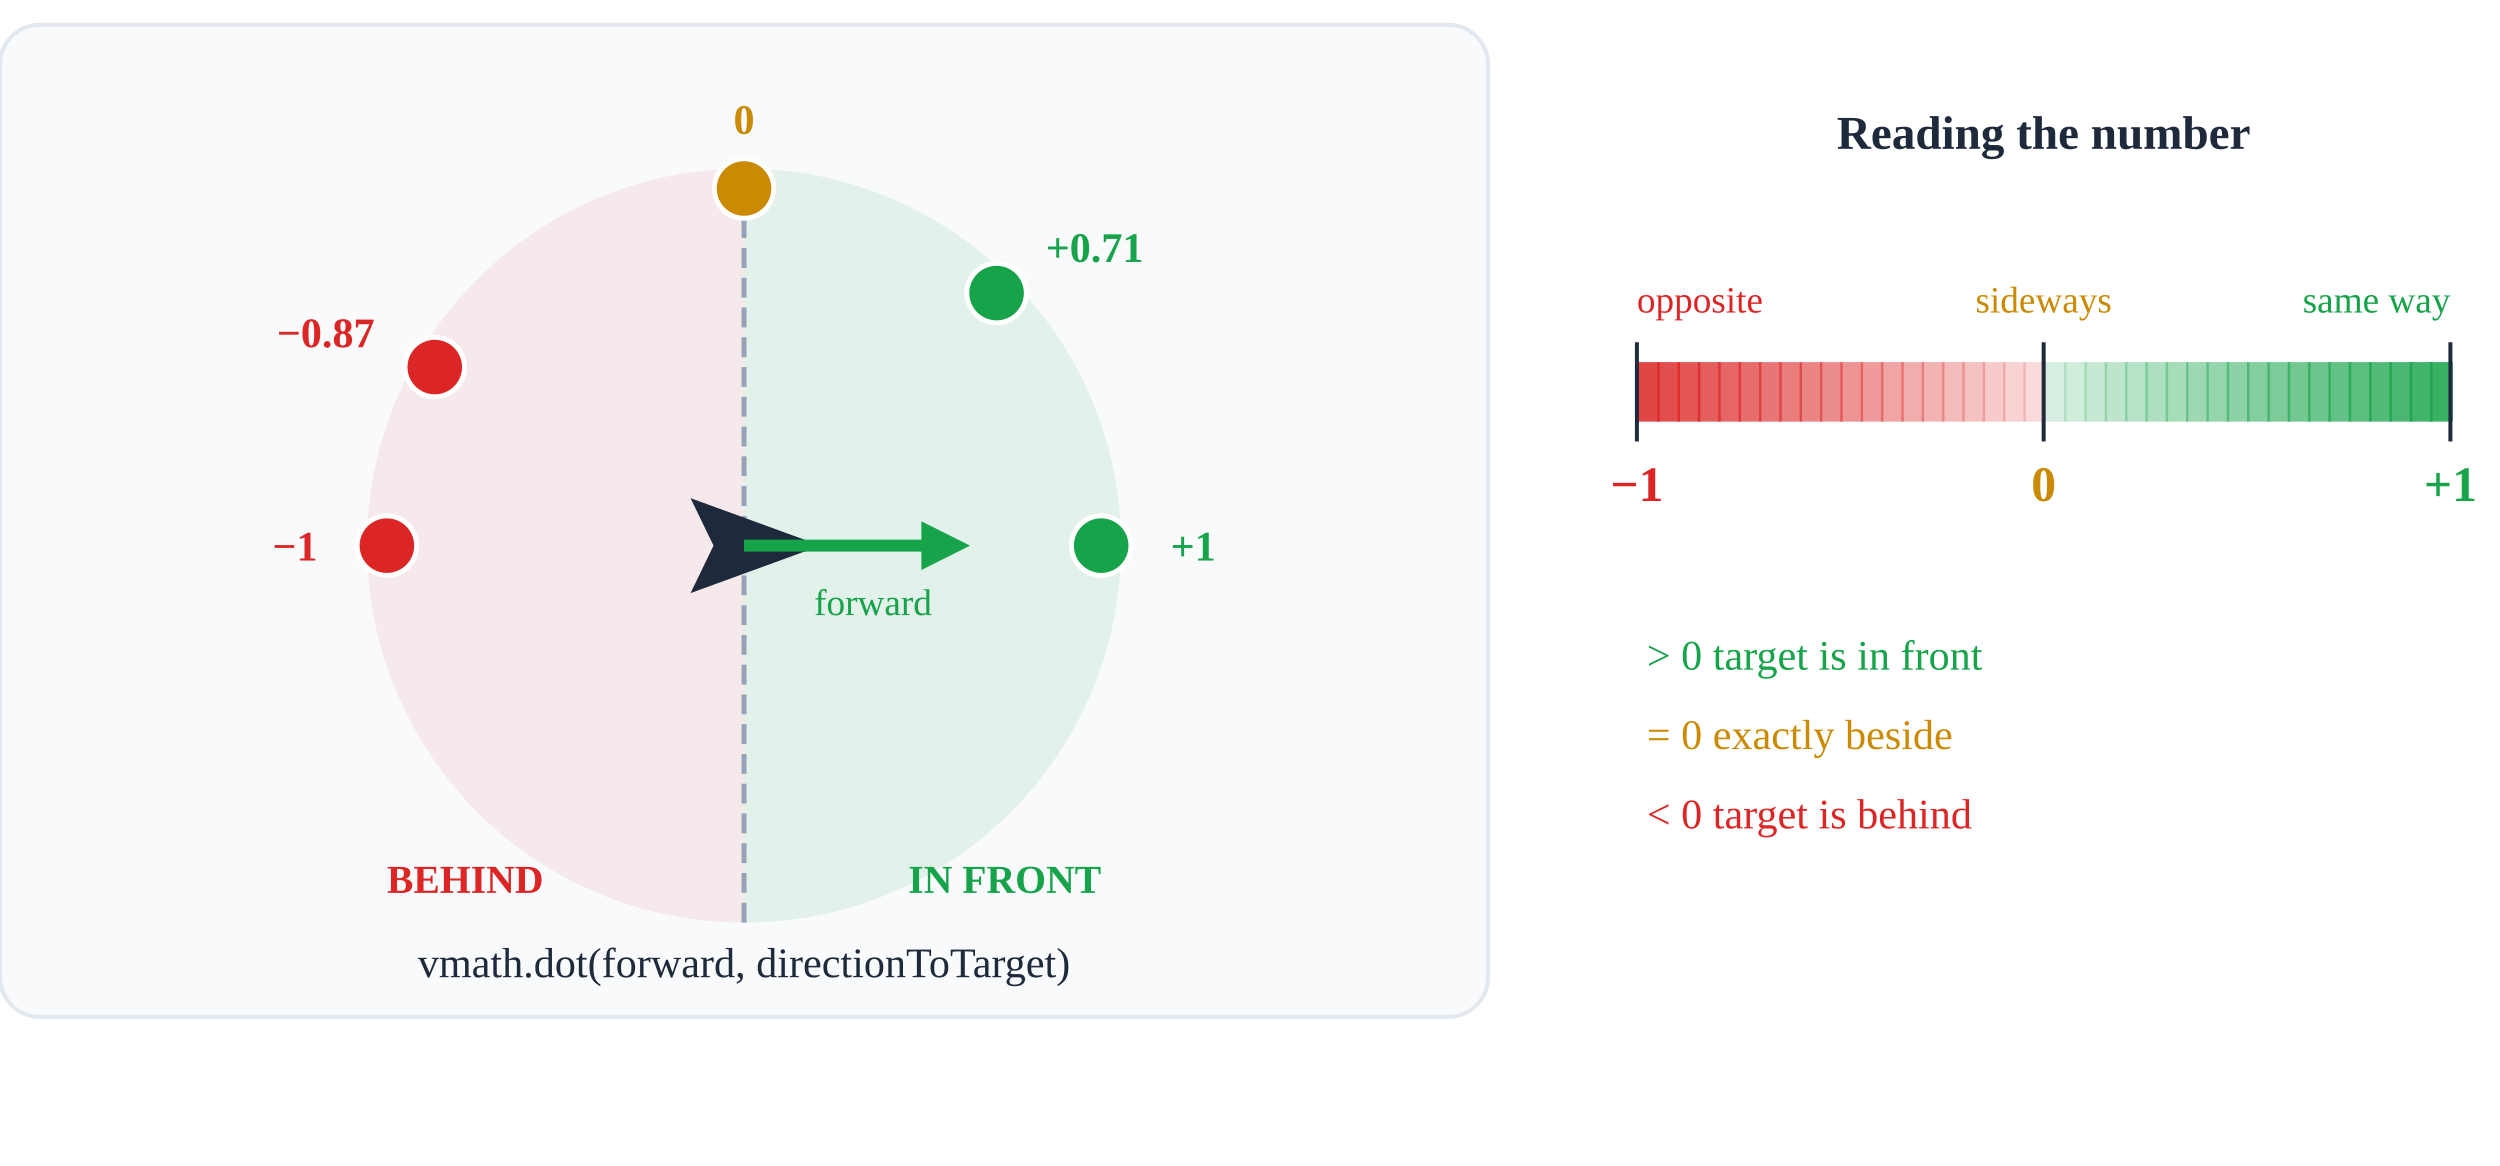
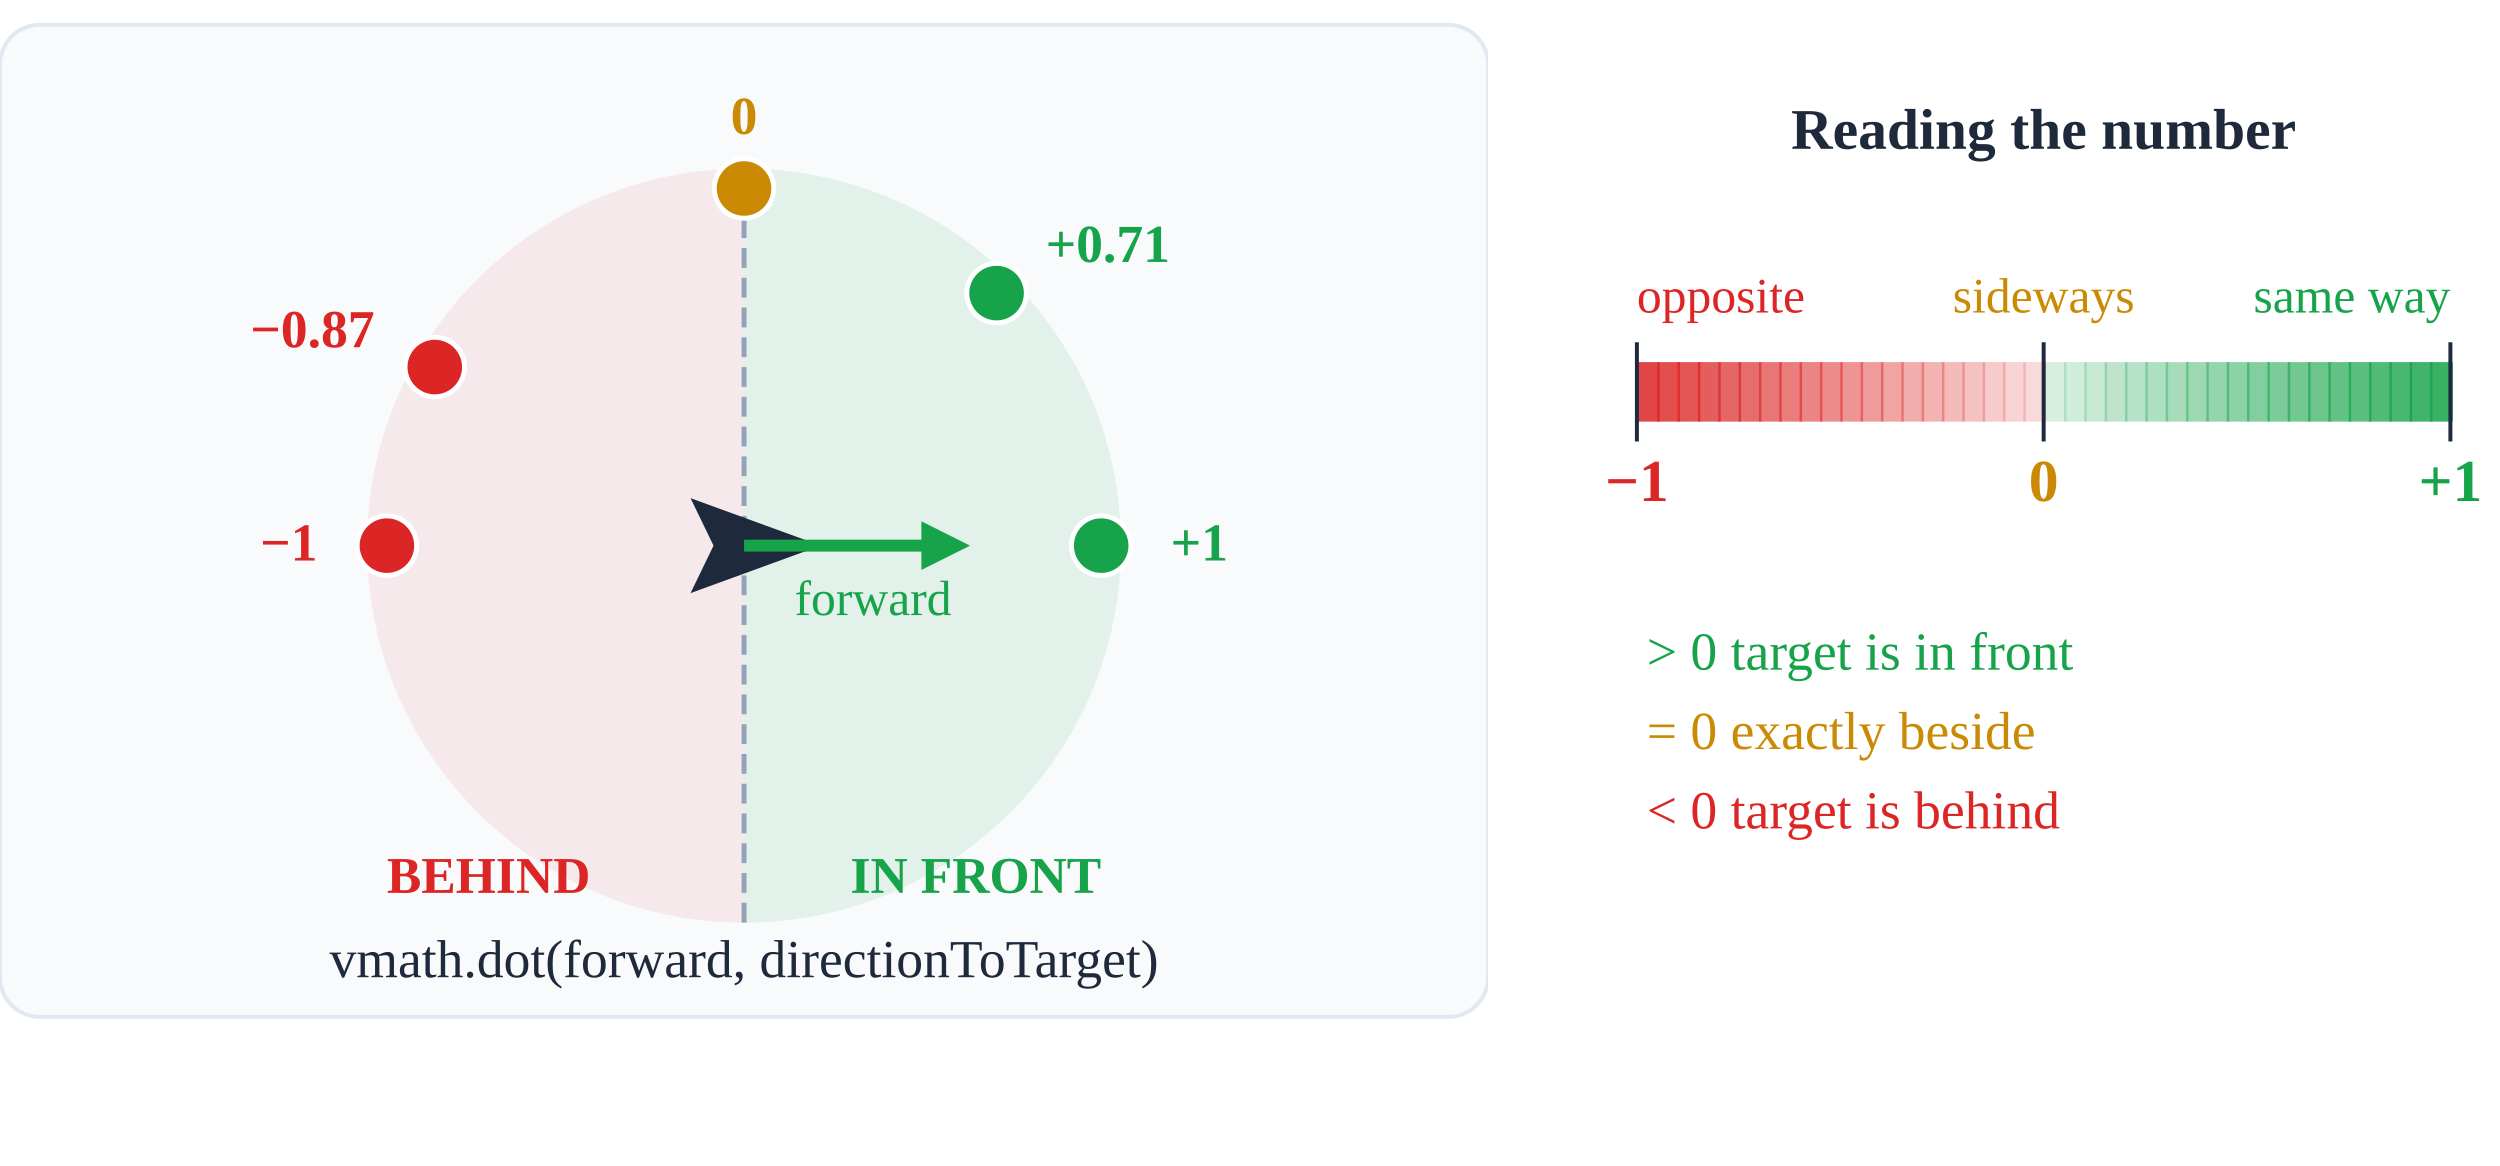
<svg xmlns="http://www.w3.org/2000/svg" viewBox="0 0 504 235" fill-rule="evenodd">
-   <g transform="scale(1,-1) translate(0,-235)">
-     <g>
+   <svg class="fig-panel" x="0" y="0" width="300" height="235" viewBox="0 0 300 235">
+     <g transform="scale(1,-1) translate(0,-235)">
      <rect x="0" y="30" width="300" height="200" rx="8" ry="8" style="stroke: var(--fig-border, #e2e8f0); stroke-linecap: butt; stroke-width: 0.8; fill: var(--fig-panel, #f8fafc); fill-rule: evenodd;" />
      <path d="M 150,125 L 150,201 A 76,76 0 1 0 150,49 L 150,125 Z" style="stroke: none; stroke-linecap: butt; stroke-width: 1; fill: var(--fig-dir, #16a34a); fill-rule: evenodd; fill-opacity: 0.1;" />
-       <path d="M 150,125 L 150,49 A 76,76 0 1 0 150,201 L 150,125 Z" style="stroke: none; stroke-linecap: butt; stroke-width: 1; fill: var(--fig-enemy, #dc2626); fill-rule: evenodd; fill-opacity: 0.08;" />
+       <path d="M 150,125 L 150,49 A 76,76 0 1 0 150,201 L 150,125 Z" style="stroke: none; stroke-linecap: butt; stroke-width: 1; fill: var(--fig-other, #dc2626); fill-rule: evenodd; fill-opacity: 0.08;" />
      <path d="M 150,49 L 150,201 Z" style="stroke: var(--fig-axis, #94a3b8); stroke-linecap: butt; stroke-width: 1; stroke-dasharray: 3, 3;" />
-       <text x="222" y="55" style="font-family: var(--font-sans, sans-serif); font-weight: 700; font-size: 8px;fill: var(--fig-dir, #16a34a); stroke:none;" transform="translate(0,110) scale(1,-1)" text-anchor="end">IN FRONT</text>
-       <text x="78" y="55" style="font-family: var(--font-sans, sans-serif); font-weight: 700; font-size: 8px;fill: var(--fig-enemy, #dc2626); stroke:none;" transform="translate(0,110) scale(1,-1)">BEHIND</text>
+       <text x="222" y="55" style="font-family: var(--font-sans, sans-serif); font-weight: 700; font-size: 10.4px;fill: var(--fig-dir, #16a34a); stroke:none;" transform="translate(0,110) scale(1,-1)" text-anchor="end">IN FRONT</text>
+       <text x="78" y="55" style="font-family: var(--font-sans, sans-serif); font-weight: 700; font-size: 10.4px;fill: var(--fig-other, #dc2626); stroke:none;" transform="translate(0,110) scale(1,-1)">BEHIND</text>
      <polygon points="164 125, 140.2 133.68, 144.4 125, 140.2 116.32" style="stroke: var(--fig-ink, #1e293b); stroke-linecap: round; stroke-width: 1; fill: var(--fig-ink, #1e293b); fill-rule: evenodd;" />
      <path d="M 150,125 L 187.35,125 Z" style="stroke: var(--fig-dir, #16a34a); stroke-linecap: round; stroke-width: 2.4;" />
      <polygon points="195 125, 186 120.5, 186 129.5" style="stroke: var(--fig-dir, #16a34a); stroke-linecap: butt; stroke-width: 0.5; fill: var(--fig-dir, #16a34a); fill-rule: evenodd;" />
-       <text x="176" y="111" style="font-family: var(--font-sans, sans-serif); font-size: 7.5px;fill: var(--fig-dir, #16a34a); stroke:none;" transform="translate(0,222) scale(1,-1)" text-anchor="middle">forward</text>
+       <text x="176" y="111" style="font-family: var(--font-sans, sans-serif); font-size: 10px;fill: var(--fig-dir, #16a34a); stroke:none;" transform="translate(0,222) scale(1,-1)" text-anchor="middle">forward</text>
      <circle cx="222.0" cy="125.0" r="6" style="stroke: var(--fig-bg, #ffffff); stroke-linecap: butt; stroke-width: 1; fill: var(--fig-dir, #16a34a); fill-rule: evenodd;" />
-       <text x="236.0" y="122.0" style="font-family: var(--font-sans, sans-serif); font-weight: 700; font-size: 8.5px;fill: var(--fig-dir, #16a34a); stroke:none;" transform="translate(0,244) scale(1,-1)">+1</text>
+       <text x="236.0" y="122.0" style="font-family: var(--font-sans, sans-serif); font-weight: 700; font-size: 10.8px;fill: var(--fig-dir, #16a34a); stroke:none;" transform="translate(0,244) scale(1,-1)">+1</text>
      <circle cx="200.91" cy="175.91" r="6" style="stroke: var(--fig-bg, #ffffff); stroke-linecap: butt; stroke-width: 1; fill: var(--fig-dir, #16a34a); fill-rule: evenodd;" />
-       <text x="210.81" y="182.81" style="font-family: var(--font-sans, sans-serif); font-weight: 700; font-size: 8.5px;fill: var(--fig-dir, #16a34a); stroke:none;" transform="translate(0,365) scale(1,-1)">+0.71</text>
+       <text x="210.81" y="182.81" style="font-family: var(--font-sans, sans-serif); font-weight: 700; font-size: 10.8px;fill: var(--fig-dir, #16a34a); stroke:none;" transform="translate(0,365) scale(1,-1)">+0.71</text>
      <circle cx="150.0" cy="197.0" r="6" style="stroke: var(--fig-bg, #ffffff); stroke-linecap: butt; stroke-width: 1; fill: var(--fig-spd, #ca8a04); fill-rule: evenodd;" />
-       <text x="150.0" y="208.0" style="font-family: var(--font-sans, sans-serif); font-weight: 700; font-size: 8.5px;fill: var(--fig-spd, #ca8a04); stroke:none;" transform="translate(0,416) scale(1,-1)" text-anchor="middle">0</text>
-       <circle cx="87.65" cy="161.0" r="6" style="stroke: var(--fig-bg, #ffffff); stroke-linecap: butt; stroke-width: 1; fill: var(--fig-enemy, #dc2626); fill-rule: evenodd;" />
-       <text x="75.52" y="165.0" style="font-family: var(--font-sans, sans-serif); font-weight: 700; font-size: 8.5px;fill: var(--fig-enemy, #dc2626); stroke:none;" transform="translate(0,330) scale(1,-1)" text-anchor="end">−0.87</text>
-       <circle cx="78.0" cy="125" r="6" style="stroke: var(--fig-bg, #ffffff); stroke-linecap: butt; stroke-width: 1; fill: var(--fig-enemy, #dc2626); fill-rule: evenodd;" />
-       <text x="64.0" y="122" style="font-family: var(--font-sans, sans-serif); font-weight: 700; font-size: 8.5px;fill: var(--fig-enemy, #dc2626); stroke:none;" transform="translate(0,244) scale(1,-1)" text-anchor="end">−1</text>
-       <text x="150" y="38" style="font-family: var(--font-mono, monospace); font-size: 8.5px;fill: var(--fig-ink, #1e293b); stroke:none;" transform="translate(0,76) scale(1,-1)" text-anchor="middle">vmath.dot(forward, directionToTarget)</text>
-       <text x="412" y="205" style="font-family: var(--font-sans, sans-serif); font-weight: 700; font-size: 9.5px;fill: var(--fig-ink, #1e293b); stroke:none;" transform="translate(0,410) scale(1,-1)" text-anchor="middle">Reading the number</text>
-       <rect x="330.0" y="150" width="4.6" height="12" style="stroke: none; stroke-linecap: butt; stroke-width: 1; fill: var(--fig-enemy, #dc2626); fill-rule: evenodd; fill-opacity: 0.85;" />
-       <rect x="334.1" y="150" width="4.6" height="12" style="stroke: none; stroke-linecap: butt; stroke-width: 1; fill: var(--fig-enemy, #dc2626); fill-rule: evenodd; fill-opacity: 0.81;" />
-       <rect x="338.2" y="150" width="4.6" height="12" style="stroke: none; stroke-linecap: butt; stroke-width: 1; fill: var(--fig-enemy, #dc2626); fill-rule: evenodd; fill-opacity: 0.78;" />
-       <rect x="342.3" y="150" width="4.6" height="12" style="stroke: none; stroke-linecap: butt; stroke-width: 1; fill: var(--fig-enemy, #dc2626); fill-rule: evenodd; fill-opacity: 0.74;" />
-       <rect x="346.4" y="150" width="4.6" height="12" style="stroke: none; stroke-linecap: butt; stroke-width: 1; fill: var(--fig-enemy, #dc2626); fill-rule: evenodd; fill-opacity: 0.71;" />
-       <rect x="350.5" y="150" width="4.6" height="12" style="stroke: none; stroke-linecap: butt; stroke-width: 1; fill: var(--fig-enemy, #dc2626); fill-rule: evenodd; fill-opacity: 0.67;" />
-       <rect x="354.6" y="150" width="4.6" height="12" style="stroke: none; stroke-linecap: butt; stroke-width: 1; fill: var(--fig-enemy, #dc2626); fill-rule: evenodd; fill-opacity: 0.63;" />
-       <rect x="358.7" y="150" width="4.6" height="12" style="stroke: none; stroke-linecap: butt; stroke-width: 1; fill: var(--fig-enemy, #dc2626); fill-rule: evenodd; fill-opacity: 0.6;" />
-       <rect x="362.8" y="150" width="4.6" height="12" style="stroke: none; stroke-linecap: butt; stroke-width: 1; fill: var(--fig-enemy, #dc2626); fill-rule: evenodd; fill-opacity: 0.56;" />
-       <rect x="366.9" y="150" width="4.6" height="12" style="stroke: none; stroke-linecap: butt; stroke-width: 1; fill: var(--fig-enemy, #dc2626); fill-rule: evenodd; fill-opacity: 0.53;" />
-       <rect x="371.0" y="150" width="4.6" height="12" style="stroke: none; stroke-linecap: butt; stroke-width: 1; fill: var(--fig-enemy, #dc2626); fill-rule: evenodd; fill-opacity: 0.49;" />
-       <rect x="375.1" y="150" width="4.6" height="12" style="stroke: none; stroke-linecap: butt; stroke-width: 1; fill: var(--fig-enemy, #dc2626); fill-rule: evenodd; fill-opacity: 0.46;" />
-       <rect x="379.2" y="150" width="4.6" height="12" style="stroke: none; stroke-linecap: butt; stroke-width: 1; fill: var(--fig-enemy, #dc2626); fill-rule: evenodd; fill-opacity: 0.42;" />
-       <rect x="383.3" y="150" width="4.6" height="12" style="stroke: none; stroke-linecap: butt; stroke-width: 1; fill: var(--fig-enemy, #dc2626); fill-rule: evenodd; fill-opacity: 0.38;" />
-       <rect x="387.4" y="150" width="4.6" height="12" style="stroke: none; stroke-linecap: butt; stroke-width: 1; fill: var(--fig-enemy, #dc2626); fill-rule: evenodd; fill-opacity: 0.35;" />
-       <rect x="391.5" y="150" width="4.6" height="12" style="stroke: none; stroke-linecap: butt; stroke-width: 1; fill: var(--fig-enemy, #dc2626); fill-rule: evenodd; fill-opacity: 0.31;" />
-       <rect x="395.6" y="150" width="4.6" height="12" style="stroke: none; stroke-linecap: butt; stroke-width: 1; fill: var(--fig-enemy, #dc2626); fill-rule: evenodd; fill-opacity: 0.28;" />
-       <rect x="399.7" y="150" width="4.6" height="12" style="stroke: none; stroke-linecap: butt; stroke-width: 1; fill: var(--fig-enemy, #dc2626); fill-rule: evenodd; fill-opacity: 0.24;" />
-       <rect x="403.8" y="150" width="4.6" height="12" style="stroke: none; stroke-linecap: butt; stroke-width: 1; fill: var(--fig-enemy, #dc2626); fill-rule: evenodd; fill-opacity: 0.2;" />
-       <rect x="407.9" y="150" width="4.6" height="12" style="stroke: none; stroke-linecap: butt; stroke-width: 1; fill: var(--fig-enemy, #dc2626); fill-rule: evenodd; fill-opacity: 0.17;" />
+       <text x="150.0" y="208.0" style="font-family: var(--font-sans, sans-serif); font-weight: 700; font-size: 10.8px;fill: var(--fig-spd, #ca8a04); stroke:none;" transform="translate(0,416) scale(1,-1)" text-anchor="middle">0</text>
+       <circle cx="87.65" cy="161.0" r="6" style="stroke: var(--fig-bg, #ffffff); stroke-linecap: butt; stroke-width: 1; fill: var(--fig-other, #dc2626); fill-rule: evenodd;" />
+       <text x="75.52" y="165.0" style="font-family: var(--font-sans, sans-serif); font-weight: 700; font-size: 10.8px;fill: var(--fig-other, #dc2626); stroke:none;" transform="translate(0,330) scale(1,-1)" text-anchor="end">−0.87</text>
+       <circle cx="78.0" cy="125" r="6" style="stroke: var(--fig-bg, #ffffff); stroke-linecap: butt; stroke-width: 1; fill: var(--fig-other, #dc2626); fill-rule: evenodd;" />
+       <text x="64.0" y="122" style="font-family: var(--font-sans, sans-serif); font-weight: 700; font-size: 10.8px;fill: var(--fig-other, #dc2626); stroke:none;" transform="translate(0,244) scale(1,-1)" text-anchor="end">−1</text>
+       <text x="150" y="38" style="font-family: var(--font-mono, monospace); font-size: 10.8px;fill: var(--fig-ink, #1e293b); stroke:none;" transform="translate(0,76) scale(1,-1)" text-anchor="middle">vmath.dot(forward, directionToTarget)</text>
+     </g>
+   </svg>
+   <svg class="fig-panel" x="310" y="0" width="194" height="235" viewBox="310 0 194 235">
+     <g transform="scale(1,-1) translate(0,-235)">
+       <text x="412" y="205" style="font-family: var(--font-sans, sans-serif); font-weight: 700; font-size: 11.6px;fill: var(--fig-ink, #1e293b); stroke:none;" transform="translate(0,410) scale(1,-1)" text-anchor="middle">Reading the number</text>
+       <rect x="330.0" y="150" width="4.6" height="12" style="stroke: none; stroke-linecap: butt; stroke-width: 1; fill: var(--fig-other, #dc2626); fill-rule: evenodd; fill-opacity: 0.85;" />
+       <rect x="334.1" y="150" width="4.6" height="12" style="stroke: none; stroke-linecap: butt; stroke-width: 1; fill: var(--fig-other, #dc2626); fill-rule: evenodd; fill-opacity: 0.81;" />
+       <rect x="338.2" y="150" width="4.6" height="12" style="stroke: none; stroke-linecap: butt; stroke-width: 1; fill: var(--fig-other, #dc2626); fill-rule: evenodd; fill-opacity: 0.78;" />
+       <rect x="342.3" y="150" width="4.6" height="12" style="stroke: none; stroke-linecap: butt; stroke-width: 1; fill: var(--fig-other, #dc2626); fill-rule: evenodd; fill-opacity: 0.74;" />
+       <rect x="346.4" y="150" width="4.6" height="12" style="stroke: none; stroke-linecap: butt; stroke-width: 1; fill: var(--fig-other, #dc2626); fill-rule: evenodd; fill-opacity: 0.71;" />
+       <rect x="350.5" y="150" width="4.6" height="12" style="stroke: none; stroke-linecap: butt; stroke-width: 1; fill: var(--fig-other, #dc2626); fill-rule: evenodd; fill-opacity: 0.67;" />
+       <rect x="354.6" y="150" width="4.6" height="12" style="stroke: none; stroke-linecap: butt; stroke-width: 1; fill: var(--fig-other, #dc2626); fill-rule: evenodd; fill-opacity: 0.63;" />
+       <rect x="358.7" y="150" width="4.6" height="12" style="stroke: none; stroke-linecap: butt; stroke-width: 1; fill: var(--fig-other, #dc2626); fill-rule: evenodd; fill-opacity: 0.6;" />
+       <rect x="362.8" y="150" width="4.6" height="12" style="stroke: none; stroke-linecap: butt; stroke-width: 1; fill: var(--fig-other, #dc2626); fill-rule: evenodd; fill-opacity: 0.56;" />
+       <rect x="366.9" y="150" width="4.6" height="12" style="stroke: none; stroke-linecap: butt; stroke-width: 1; fill: var(--fig-other, #dc2626); fill-rule: evenodd; fill-opacity: 0.53;" />
+       <rect x="371.0" y="150" width="4.6" height="12" style="stroke: none; stroke-linecap: butt; stroke-width: 1; fill: var(--fig-other, #dc2626); fill-rule: evenodd; fill-opacity: 0.49;" />
+       <rect x="375.1" y="150" width="4.6" height="12" style="stroke: none; stroke-linecap: butt; stroke-width: 1; fill: var(--fig-other, #dc2626); fill-rule: evenodd; fill-opacity: 0.46;" />
+       <rect x="379.2" y="150" width="4.6" height="12" style="stroke: none; stroke-linecap: butt; stroke-width: 1; fill: var(--fig-other, #dc2626); fill-rule: evenodd; fill-opacity: 0.42;" />
+       <rect x="383.3" y="150" width="4.6" height="12" style="stroke: none; stroke-linecap: butt; stroke-width: 1; fill: var(--fig-other, #dc2626); fill-rule: evenodd; fill-opacity: 0.38;" />
+       <rect x="387.4" y="150" width="4.6" height="12" style="stroke: none; stroke-linecap: butt; stroke-width: 1; fill: var(--fig-other, #dc2626); fill-rule: evenodd; fill-opacity: 0.35;" />
+       <rect x="391.5" y="150" width="4.6" height="12" style="stroke: none; stroke-linecap: butt; stroke-width: 1; fill: var(--fig-other, #dc2626); fill-rule: evenodd; fill-opacity: 0.31;" />
+       <rect x="395.6" y="150" width="4.6" height="12" style="stroke: none; stroke-linecap: butt; stroke-width: 1; fill: var(--fig-other, #dc2626); fill-rule: evenodd; fill-opacity: 0.28;" />
+       <rect x="399.7" y="150" width="4.6" height="12" style="stroke: none; stroke-linecap: butt; stroke-width: 1; fill: var(--fig-other, #dc2626); fill-rule: evenodd; fill-opacity: 0.24;" />
+       <rect x="403.8" y="150" width="4.6" height="12" style="stroke: none; stroke-linecap: butt; stroke-width: 1; fill: var(--fig-other, #dc2626); fill-rule: evenodd; fill-opacity: 0.2;" />
+       <rect x="407.9" y="150" width="4.6" height="12" style="stroke: none; stroke-linecap: butt; stroke-width: 1; fill: var(--fig-other, #dc2626); fill-rule: evenodd; fill-opacity: 0.17;" />
      <rect x="412.0" y="150" width="4.6" height="12" style="stroke: none; stroke-linecap: butt; stroke-width: 1; fill: var(--fig-dir, #16a34a); fill-rule: evenodd; fill-opacity: 0.17;" />
      <rect x="416.1" y="150" width="4.6" height="12" style="stroke: none; stroke-linecap: butt; stroke-width: 1; fill: var(--fig-dir, #16a34a); fill-rule: evenodd; fill-opacity: 0.2;" />
      <rect x="420.2" y="150" width="4.6" height="12" style="stroke: none; stroke-linecap: butt; stroke-width: 1; fill: var(--fig-dir, #16a34a); fill-rule: evenodd; fill-opacity: 0.24;" />
      <rect x="424.3" y="150" width="4.6" height="12" style="stroke: none; stroke-linecap: butt; stroke-width: 1; fill: var(--fig-dir, #16a34a); fill-rule: evenodd; fill-opacity: 0.28;" />
      <rect x="428.4" y="150" width="4.6" height="12" style="stroke: none; stroke-linecap: butt; stroke-width: 1; fill: var(--fig-dir, #16a34a); fill-rule: evenodd; fill-opacity: 0.31;" />
      <rect x="432.5" y="150" width="4.6" height="12" style="stroke: none; stroke-linecap: butt; stroke-width: 1; fill: var(--fig-dir, #16a34a); fill-rule: evenodd; fill-opacity: 0.35;" />
      <rect x="436.6" y="150" width="4.6" height="12" style="stroke: none; stroke-linecap: butt; stroke-width: 1; fill: var(--fig-dir, #16a34a); fill-rule: evenodd; fill-opacity: 0.38;" />
      <rect x="440.7" y="150" width="4.6" height="12" style="stroke: none; stroke-linecap: butt; stroke-width: 1; fill: var(--fig-dir, #16a34a); fill-rule: evenodd; fill-opacity: 0.42;" />
      <rect x="444.8" y="150" width="4.6" height="12" style="stroke: none; stroke-linecap: butt; stroke-width: 1; fill: var(--fig-dir, #16a34a); fill-rule: evenodd; fill-opacity: 0.46;" />
      <rect x="448.9" y="150" width="4.6" height="12" style="stroke: none; stroke-linecap: butt; stroke-width: 1; fill: var(--fig-dir, #16a34a); fill-rule: evenodd; fill-opacity: 0.49;" />
      <rect x="453.0" y="150" width="4.6" height="12" style="stroke: none; stroke-linecap: butt; stroke-width: 1; fill: var(--fig-dir, #16a34a); fill-rule: evenodd; fill-opacity: 0.53;" />
      <rect x="457.1" y="150" width="4.6" height="12" style="stroke: none; stroke-linecap: butt; stroke-width: 1; fill: var(--fig-dir, #16a34a); fill-rule: evenodd; fill-opacity: 0.56;" />
      <rect x="461.2" y="150" width="4.6" height="12" style="stroke: none; stroke-linecap: butt; stroke-width: 1; fill: var(--fig-dir, #16a34a); fill-rule: evenodd; fill-opacity: 0.6;" />
      <rect x="465.3" y="150" width="4.6" height="12" style="stroke: none; stroke-linecap: butt; stroke-width: 1; fill: var(--fig-dir, #16a34a); fill-rule: evenodd; fill-opacity: 0.63;" />
      <rect x="469.4" y="150" width="4.6" height="12" style="stroke: none; stroke-linecap: butt; stroke-width: 1; fill: var(--fig-dir, #16a34a); fill-rule: evenodd; fill-opacity: 0.67;" />
      <rect x="473.5" y="150" width="4.6" height="12" style="stroke: none; stroke-linecap: butt; stroke-width: 1; fill: var(--fig-dir, #16a34a); fill-rule: evenodd; fill-opacity: 0.71;" />
      <rect x="477.6" y="150" width="4.6" height="12" style="stroke: none; stroke-linecap: butt; stroke-width: 1; fill: var(--fig-dir, #16a34a); fill-rule: evenodd; fill-opacity: 0.74;" />
      <rect x="481.7" y="150" width="4.6" height="12" style="stroke: none; stroke-linecap: butt; stroke-width: 1; fill: var(--fig-dir, #16a34a); fill-rule: evenodd; fill-opacity: 0.78;" />
      <rect x="485.8" y="150" width="4.6" height="12" style="stroke: none; stroke-linecap: butt; stroke-width: 1; fill: var(--fig-dir, #16a34a); fill-rule: evenodd; fill-opacity: 0.81;" />
      <rect x="489.9" y="150" width="4.6" height="12" style="stroke: none; stroke-linecap: butt; stroke-width: 1; fill: var(--fig-dir, #16a34a); fill-rule: evenodd; fill-opacity: 0.85;" />
      <path d="M 330,146 L 330,166 Z" style="stroke: var(--fig-ink, #1e293b); stroke-linecap: butt; stroke-width: 0.8;" />
-       <text x="330.0" y="134" style="font-family: var(--font-sans, sans-serif); font-weight: 700; font-size: 10px;fill: var(--fig-enemy, #dc2626); stroke:none;" transform="translate(0,268) scale(1,-1)" text-anchor="middle">−1</text>
+       <text x="330.0" y="134" style="font-family: var(--font-sans, sans-serif); font-weight: 700; font-size: 12px;fill: var(--fig-other, #dc2626); stroke:none;" transform="translate(0,268) scale(1,-1)" text-anchor="middle">−1</text>
      <path d="M 412,146 L 412,166 Z" style="stroke: var(--fig-ink, #1e293b); stroke-linecap: butt; stroke-width: 0.8;" />
-       <text x="412.0" y="134" style="font-family: var(--font-sans, sans-serif); font-weight: 700; font-size: 10px;fill: var(--fig-spd, #ca8a04); stroke:none;" transform="translate(0,268) scale(1,-1)" text-anchor="middle">0</text>
+       <text x="412.0" y="134" style="font-family: var(--font-sans, sans-serif); font-weight: 700; font-size: 12px;fill: var(--fig-spd, #ca8a04); stroke:none;" transform="translate(0,268) scale(1,-1)" text-anchor="middle">0</text>
      <path d="M 494,146 L 494,166 Z" style="stroke: var(--fig-ink, #1e293b); stroke-linecap: butt; stroke-width: 0.8;" />
-       <text x="494.0" y="134" style="font-family: var(--font-sans, sans-serif); font-weight: 700; font-size: 10px;fill: var(--fig-dir, #16a34a); stroke:none;" transform="translate(0,268) scale(1,-1)" text-anchor="middle">+1</text>
-       <text x="330" y="172" style="font-family: var(--font-sans, sans-serif); font-size: 7.5px;fill: var(--fig-enemy, #dc2626); stroke:none;" transform="translate(0,344) scale(1,-1)">opposite</text>
-       <text x="412.0" y="172" style="font-family: var(--font-sans, sans-serif); font-size: 7.5px;fill: var(--fig-spd, #ca8a04); stroke:none;" transform="translate(0,344) scale(1,-1)" text-anchor="middle">sideways</text>
-       <text x="494" y="172" style="font-family: var(--font-sans, sans-serif); font-size: 7.5px;fill: var(--fig-dir, #16a34a); stroke:none;" transform="translate(0,344) scale(1,-1)" text-anchor="end">same way</text>
-       <text x="332" y="100" style="font-family: var(--font-mono, monospace); font-size: 8.5px;fill: var(--fig-dir, #16a34a); stroke:none;" transform="translate(0,200) scale(1,-1)">&gt; 0   target is in front</text>
-       <text x="332" y="84" style="font-family: var(--font-mono, monospace); font-size: 8.5px;fill: var(--fig-spd, #ca8a04); stroke:none;" transform="translate(0,168) scale(1,-1)">= 0   exactly beside</text>
-       <text x="332" y="68" style="font-family: var(--font-mono, monospace); font-size: 8.5px;fill: var(--fig-enemy, #dc2626); stroke:none;" transform="translate(0,136) scale(1,-1)">&lt; 0   target is behind</text>
+       <text x="494.0" y="134" style="font-family: var(--font-sans, sans-serif); font-weight: 700; font-size: 12px;fill: var(--fig-dir, #16a34a); stroke:none;" transform="translate(0,268) scale(1,-1)" text-anchor="middle">+1</text>
+       <text x="330" y="172" style="font-family: var(--font-sans, sans-serif); font-size: 10px;fill: var(--fig-other, #dc2626); stroke:none;" transform="translate(0,344) scale(1,-1)">opposite</text>
+       <text x="412.0" y="172" style="font-family: var(--font-sans, sans-serif); font-size: 10px;fill: var(--fig-spd, #ca8a04); stroke:none;" transform="translate(0,344) scale(1,-1)" text-anchor="middle">sideways</text>
+       <text x="494" y="172" style="font-family: var(--font-sans, sans-serif); font-size: 10px;fill: var(--fig-dir, #16a34a); stroke:none;" transform="translate(0,344) scale(1,-1)" text-anchor="end">same way</text>
+       <text x="332" y="100" style="font-family: var(--font-mono, monospace); font-size: 10.8px;fill: var(--fig-dir, #16a34a); stroke:none;" transform="translate(0,200) scale(1,-1)">&gt; 0   target is in front</text>
+       <text x="332" y="84" style="font-family: var(--font-mono, monospace); font-size: 10.8px;fill: var(--fig-spd, #ca8a04); stroke:none;" transform="translate(0,168) scale(1,-1)">= 0   exactly beside</text>
+       <text x="332" y="68" style="font-family: var(--font-mono, monospace); font-size: 10.8px;fill: var(--fig-other, #dc2626); stroke:none;" transform="translate(0,136) scale(1,-1)">&lt; 0   target is behind</text>
    </g>
-   </g>
+   </svg>
</svg>
